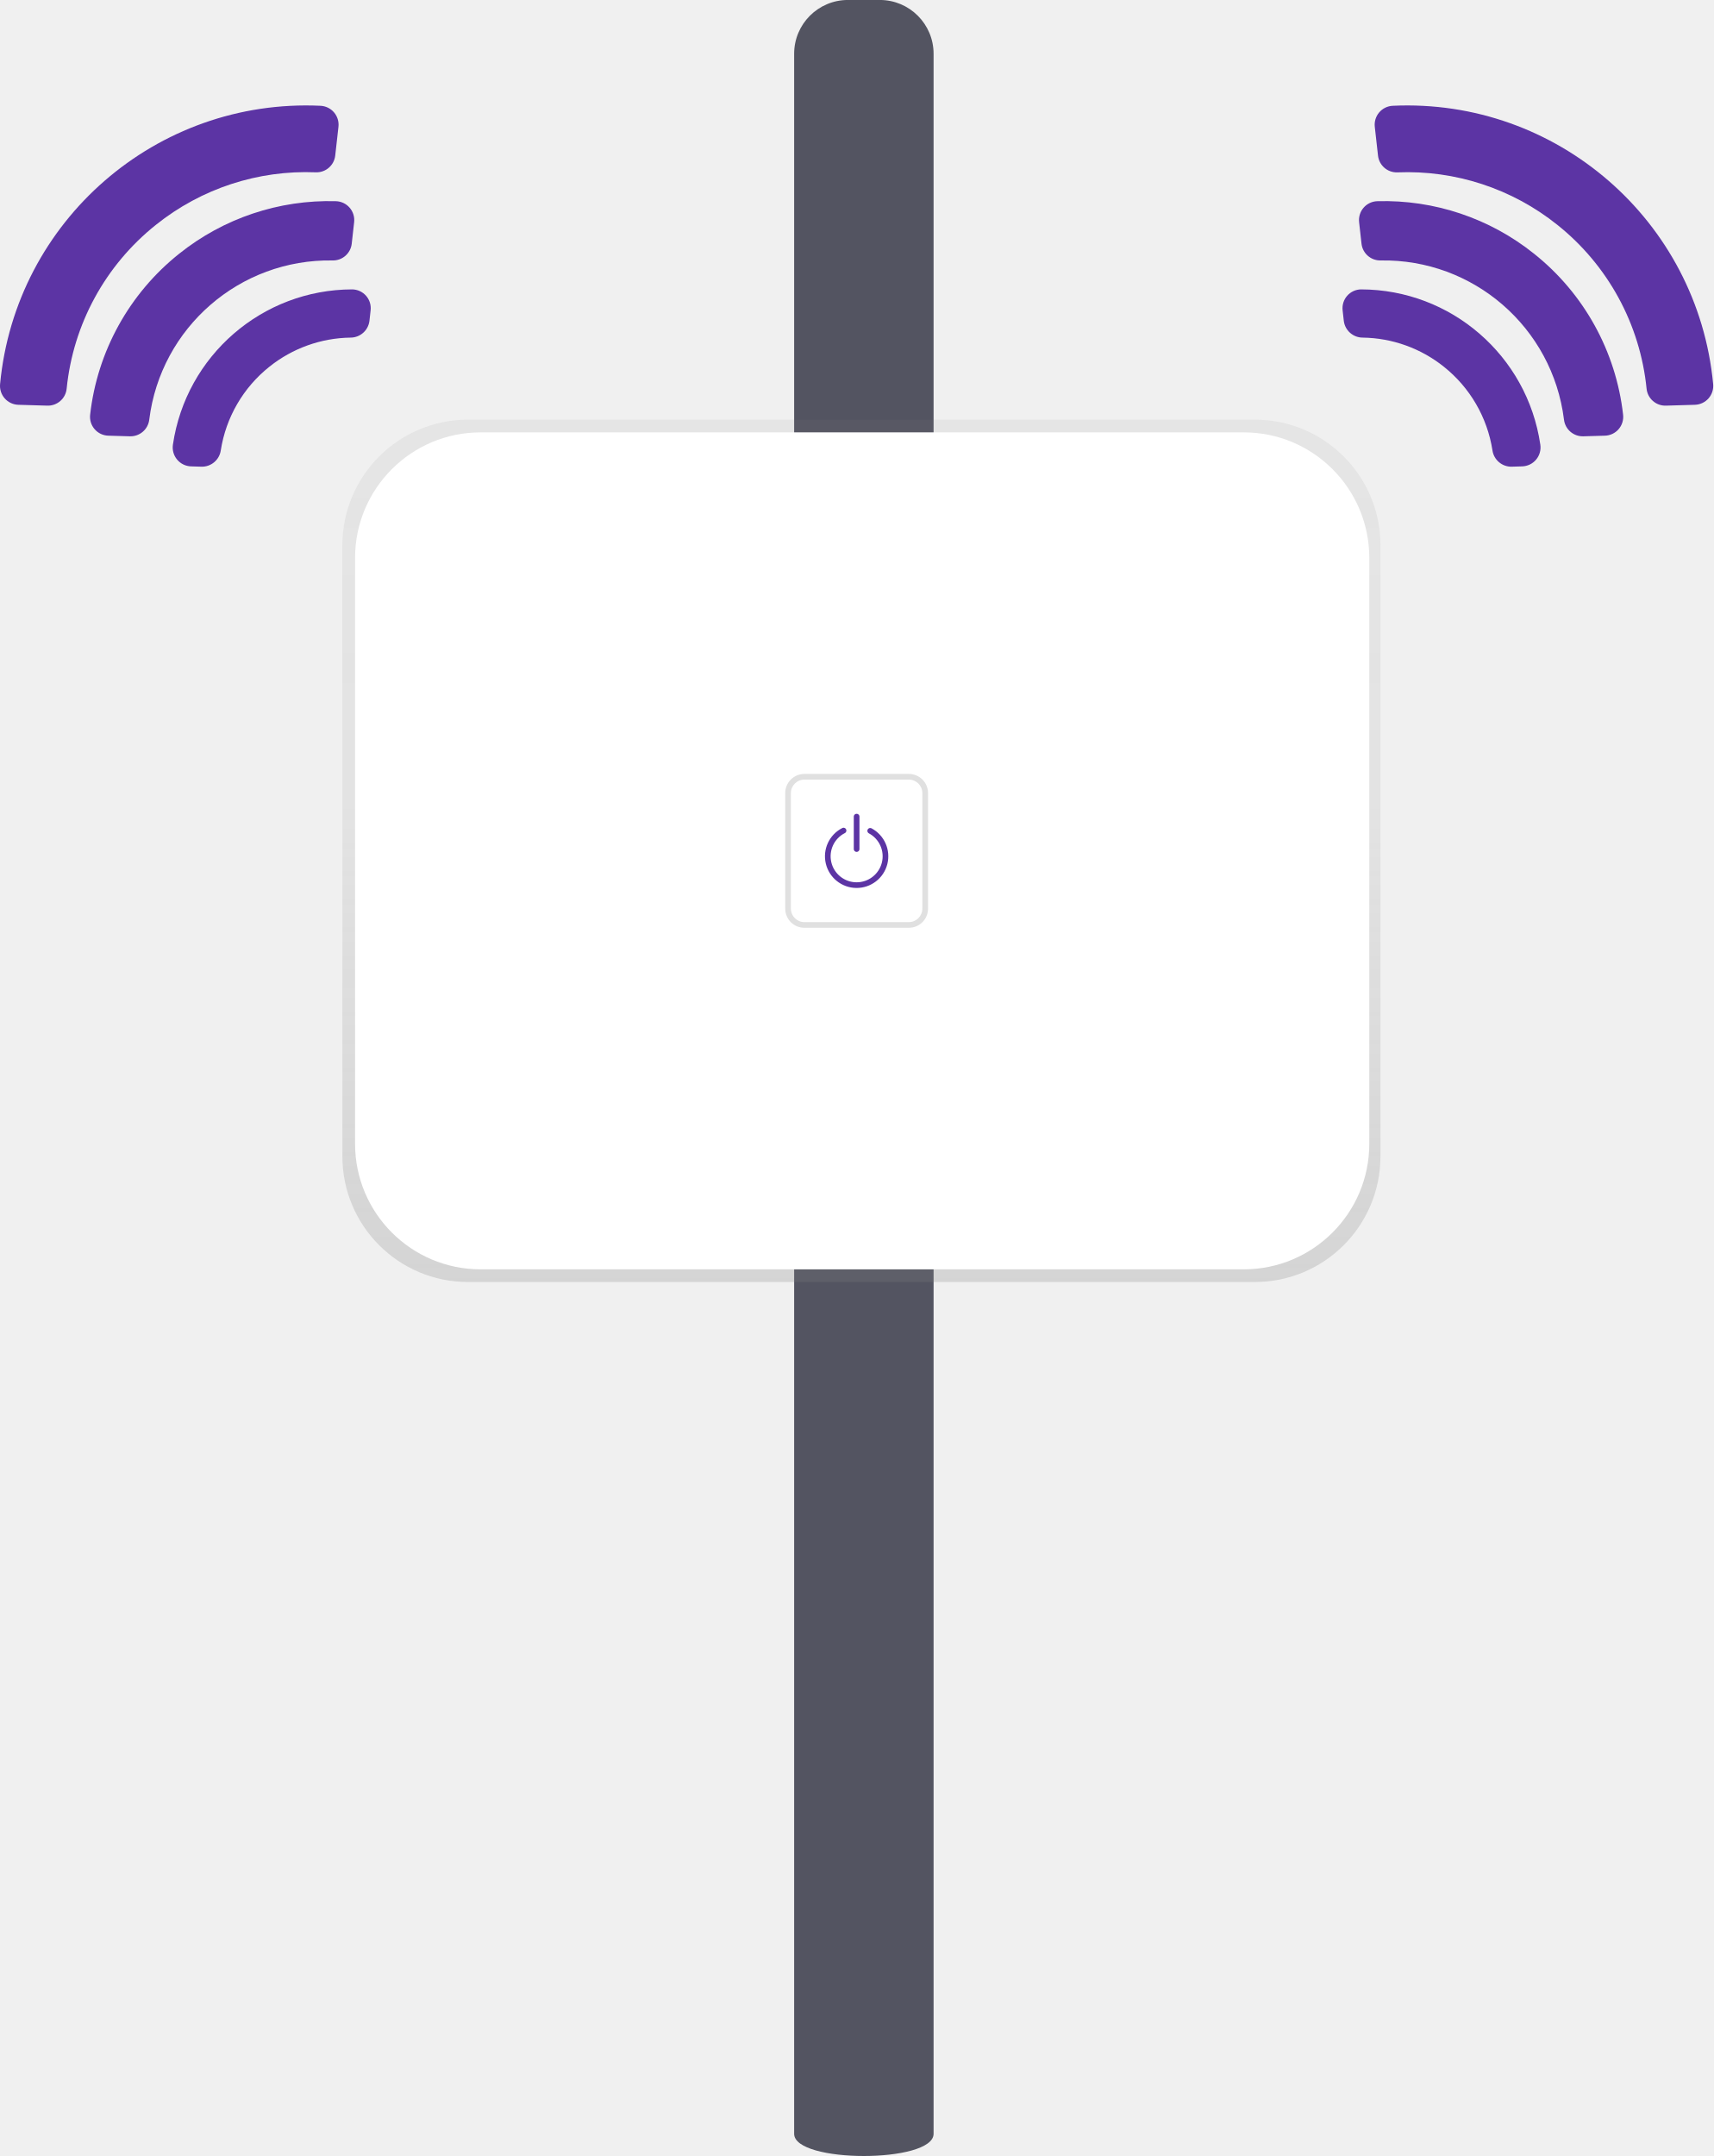
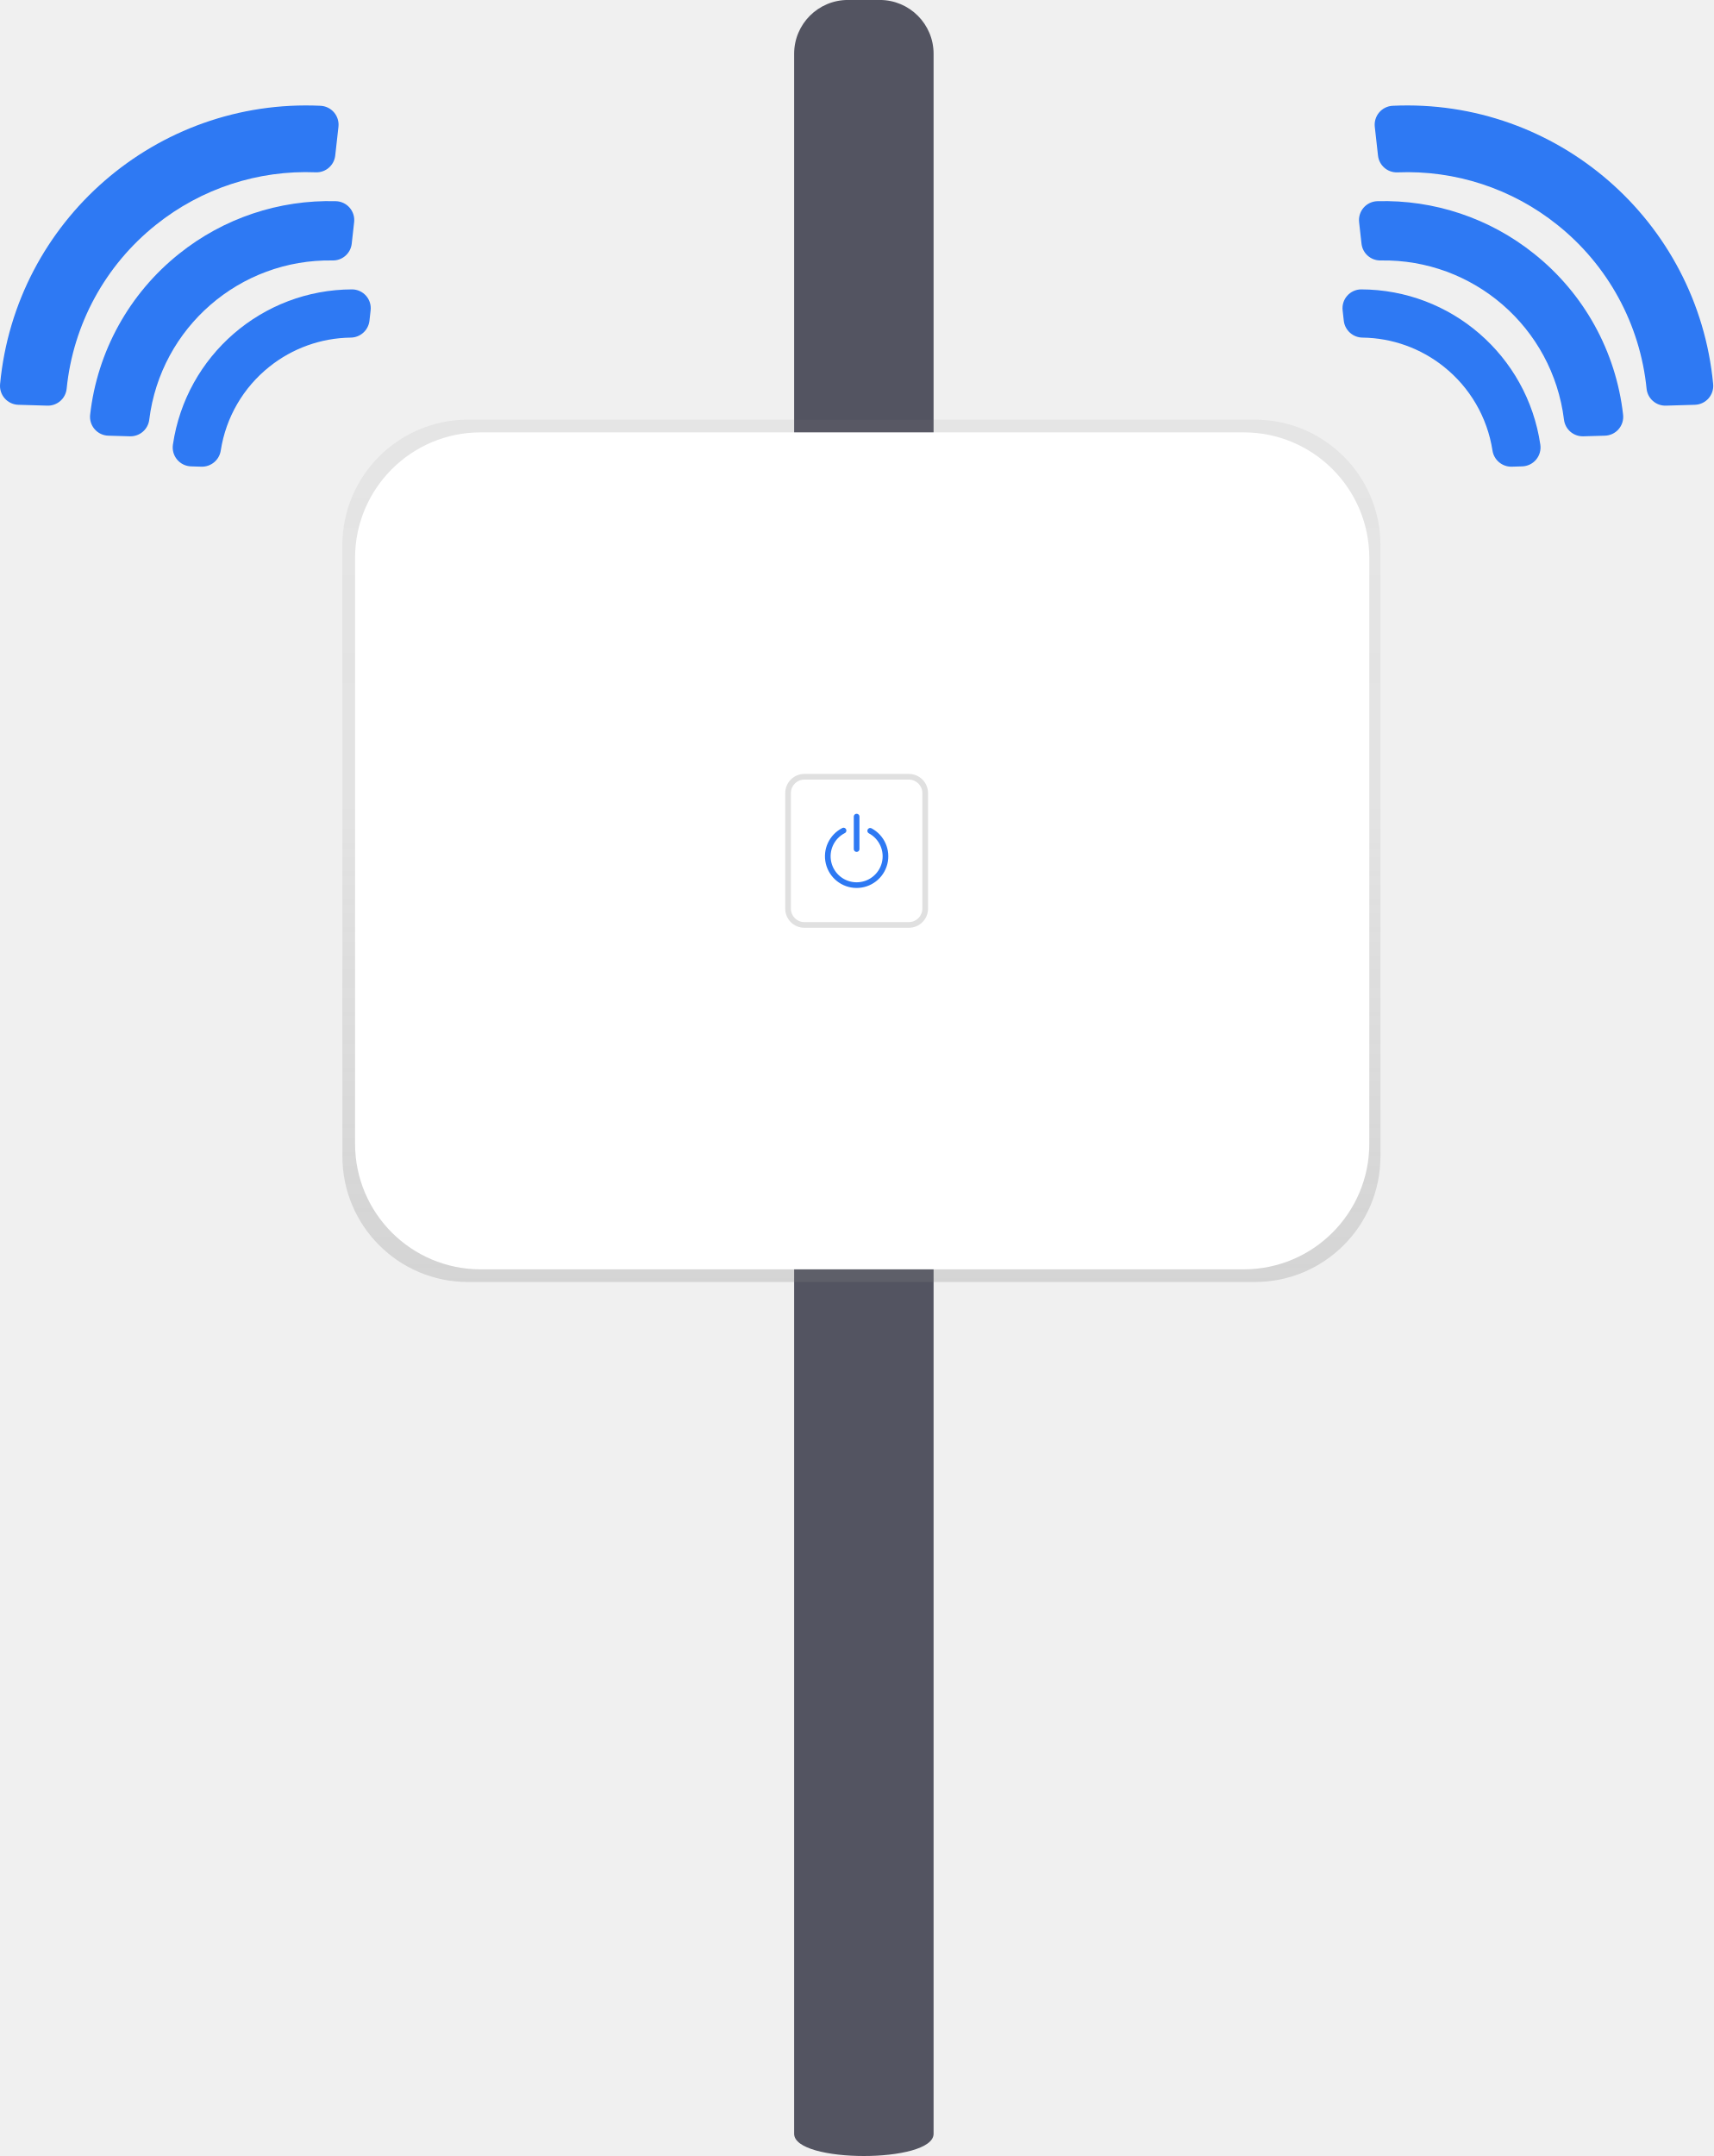
<svg xmlns="http://www.w3.org/2000/svg" id="38cdf2ff-2938-440d-a9ba-a7e55f8599a6" data-name="Layer 1" width="605.25" height="761.48" viewBox="0 0 605.25 761.48">
  <defs>
    <linearGradient id="c07350d9-0c50-4d35-b63a-3c71f5ac29f1" x1="304.32" y1="452.8" x2="304.32" y2="148.23" gradientUnits="userSpaceOnUse">
      <stop offset="0" stop-color="gray" stop-opacity="0.25" />
      <stop offset="0.54" stop-color="gray" stop-opacity="0.12" />
      <stop offset="1" stop-color="gray" stop-opacity="0.1" />
    </linearGradient>
  </defs>
-   <path d="M847.51,148.64a84.83,84.83,0,0,1,31.57,57.89,6.66,6.66,0,0,0,6.82,6l10.24-.3a6.68,6.68,0,0,0,6.46-7.31,108.65,108.65,0,0,0-113.2-98.3,6.69,6.69,0,0,0-6.34,7.42l1.14,10.18a6.65,6.65,0,0,0,6.85,5.92A84.79,84.79,0,0,1,847.51,148.64Z" transform="translate(-297.37 -69.26)" fill="#5c34a4" />
-   <path d="M839.34,158.88a84.78,84.78,0,0,0-55.4-18.56,6.67,6.67,0,0,0-6.42,7.42l.85,7.59a6.66,6.66,0,0,0,6.74,5.92,64.15,64.15,0,0,1,64.79,56.22,6.68,6.68,0,0,0,6.81,5.89l7.63-.22a6.66,6.66,0,0,0,6.45-7.37A84.82,84.82,0,0,0,839.34,158.88Z" transform="translate(-297.37 -69.26)" fill="#5c34a4" />
-   <path d="M807.48,198.8a47,47,0,0,1,17.15,29.52,6.73,6.73,0,0,0,6.81,5.77l3.69-.11a6.69,6.69,0,0,0,6.41-7.69,64.15,64.15,0,0,0-63.32-54.82,6.64,6.64,0,0,0-6.52,7.42l.41,3.68a6.73,6.73,0,0,0,6.67,5.93A46.94,46.94,0,0,1,807.48,198.8Z" transform="translate(-297.37 -69.26)" fill="#5c34a4" />
-   <path d="M352.49,148.64a84.83,84.83,0,0,0-31.57,57.89,6.66,6.66,0,0,1-6.82,6l-10.24-.3a6.68,6.68,0,0,1-6.46-7.31,108.65,108.65,0,0,1,113.2-98.3,6.69,6.69,0,0,1,6.34,7.42L415.8,124.2a6.65,6.65,0,0,1-6.85,5.92A84.79,84.79,0,0,0,352.49,148.64Z" transform="translate(-297.37 -69.26)" fill="#5c34a4" />
-   <path d="M360.66,158.88a84.78,84.78,0,0,1,55.4-18.56,6.67,6.67,0,0,1,6.42,7.42l-.85,7.59a6.66,6.66,0,0,1-6.74,5.92,64.15,64.15,0,0,0-64.79,56.22,6.68,6.68,0,0,1-6.81,5.89l-7.63-.22a6.66,6.66,0,0,1-6.45-7.37A84.82,84.82,0,0,1,360.66,158.88Z" transform="translate(-297.37 -69.26)" fill="#5c34a4" />
-   <path d="M392.52,198.8a47,47,0,0,0-17.15,29.52,6.73,6.73,0,0,1-6.81,5.77l-3.69-.11a6.69,6.69,0,0,1-6.41-7.69,64.15,64.15,0,0,1,63.32-54.82,6.64,6.64,0,0,1,6.52,7.42l-.41,3.68a6.73,6.73,0,0,1-6.67,5.93A46.94,46.94,0,0,0,392.52,198.8Z" transform="translate(-297.37 -69.26)" fill="#5c34a4" />
+   <path d="M847.51,148.64a84.83,84.83,0,0,1,31.57,57.89,6.66,6.66,0,0,0,6.82,6l10.24-.3a6.68,6.68,0,0,0,6.46-7.31,108.65,108.65,0,0,0-113.2-98.3,6.69,6.69,0,0,0-6.34,7.42l1.14,10.18a6.65,6.65,0,0,0,6.85,5.92A84.79,84.79,0,0,1,847.51,148.64Z" transform="translate(-297.37 -69.26)" fill="#2e79f3" />
+   <path d="M839.34,158.88a84.78,84.78,0,0,0-55.4-18.56,6.67,6.67,0,0,0-6.42,7.42l.85,7.59a6.66,6.66,0,0,0,6.74,5.92,64.15,64.15,0,0,1,64.79,56.22,6.68,6.68,0,0,0,6.81,5.89l7.63-.22a6.66,6.66,0,0,0,6.45-7.37A84.82,84.82,0,0,0,839.34,158.88Z" transform="translate(-297.37 -69.26)" fill="#2e79f3" />
+   <path d="M807.48,198.8a47,47,0,0,1,17.15,29.52,6.73,6.73,0,0,0,6.81,5.77l3.69-.11a6.69,6.69,0,0,0,6.41-7.69,64.15,64.15,0,0,0-63.32-54.82,6.64,6.64,0,0,0-6.52,7.42l.41,3.68a6.73,6.73,0,0,0,6.67,5.93A46.94,46.94,0,0,1,807.48,198.8Z" transform="translate(-297.37 -69.26)" fill="#2e79f3" />
+   <path d="M352.49,148.64a84.83,84.83,0,0,0-31.57,57.89,6.66,6.66,0,0,1-6.82,6l-10.24-.3a6.68,6.68,0,0,1-6.46-7.31,108.65,108.65,0,0,1,113.2-98.3,6.69,6.69,0,0,1,6.34,7.42L415.8,124.2a6.65,6.65,0,0,1-6.85,5.92A84.79,84.79,0,0,0,352.49,148.64Z" transform="translate(-297.37 -69.26)" fill="#2e79f3" />
+   <path d="M360.66,158.88a84.78,84.78,0,0,1,55.4-18.56,6.67,6.67,0,0,1,6.42,7.42l-.85,7.59a6.66,6.66,0,0,1-6.74,5.92,64.15,64.15,0,0,0-64.79,56.22,6.68,6.68,0,0,1-6.81,5.89l-7.63-.22a6.66,6.66,0,0,1-6.45-7.37A84.82,84.82,0,0,1,360.66,158.88Z" transform="translate(-297.37 -69.26)" fill="#2e79f3" />
+   <path d="M392.52,198.8a47,47,0,0,0-17.15,29.52,6.73,6.73,0,0,1-6.81,5.77l-3.69-.11a6.69,6.69,0,0,1-6.41-7.69,64.15,64.15,0,0,1,63.32-54.82,6.64,6.64,0,0,1,6.52,7.42l-.41,3.68a6.73,6.73,0,0,1-6.67,5.93A46.94,46.94,0,0,0,392.52,198.8Z" transform="translate(-297.37 -69.26)" fill="#2e79f3" />
  <path d="M577.93,822.91V88.25a19,19,0,0,1,19-19h11.26a19,19,0,0,1,19,19V822.91C627.17,833.35,577.93,833.35,577.93,822.91Z" transform="translate(-297.37 -69.26)" fill="#535461" />
  <rect x="120.96" y="148.23" width="366.73" height="304.56" rx="44.36" ry="44.36" fill="url(#c07350d9-0c50-4d35-b63a-3c71f5ac29f1)" />
  <rect x="125.44" y="152.71" width="358.31" height="295.61" rx="44.36" ry="44.36" fill="#fff" />
  <path d="M618.47,344.61a4.76,4.76,0,0,1,4.75,4.75v40.83a4.76,4.76,0,0,1-4.75,4.75H581.53a4.76,4.76,0,0,1-4.75-4.75V349.36a4.76,4.76,0,0,1,4.75-4.75h36.95m0-2H581.53a6.75,6.75,0,0,0-6.75,6.75v40.83a6.75,6.75,0,0,0,6.75,6.75h36.95a6.75,6.75,0,0,0,6.75-6.75V349.36a6.75,6.75,0,0,0-6.75-6.75Z" transform="translate(-297.37 -69.26)" fill="#e0e0e0" />
-   <line x1="302.63" y1="288.42" x2="302.63" y2="299.88" fill="none" stroke="#5c34a4" stroke-linecap="round" stroke-miterlimit="10" stroke-width="2" />
-   <path d="M604.8,362.7a10.19,10.19,0,1,1-9.42-.09" transform="translate(-297.37 -69.26)" fill="none" stroke="#5c34a4" stroke-linecap="round" stroke-miterlimit="10" stroke-width="2" />
+   <line x1="302.63" y1="288.42" x2="302.63" y2="299.88" fill="none" stroke="#2e79f3" stroke-linecap="round" stroke-miterlimit="10" stroke-width="2" />
+   <path d="M604.8,362.7a10.19,10.19,0,1,1-9.42-.09" transform="translate(-297.37 -69.26)" fill="none" stroke="#2e79f3" stroke-linecap="round" stroke-miterlimit="10" stroke-width="2" />
</svg>
